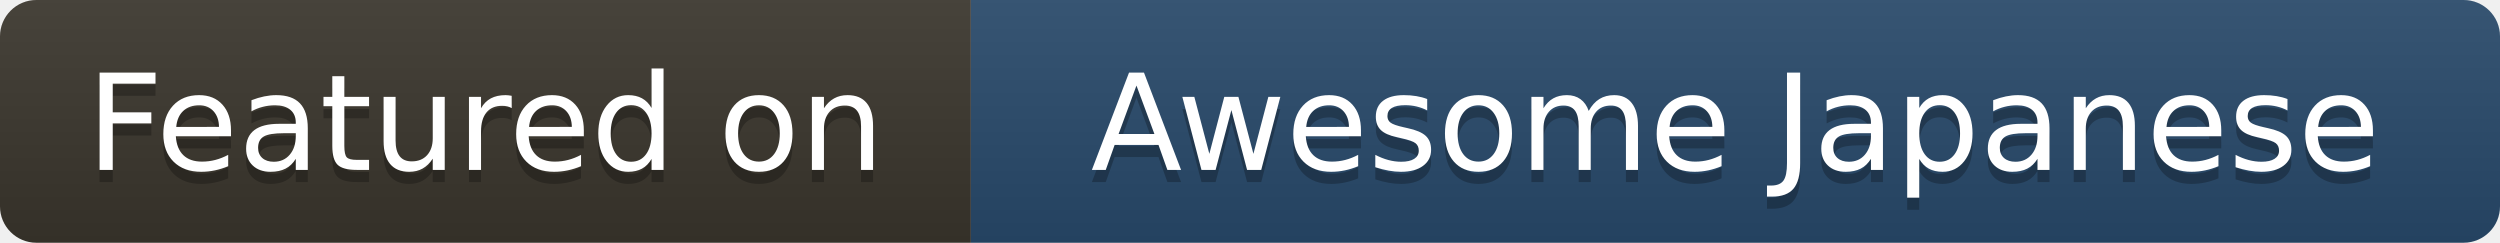
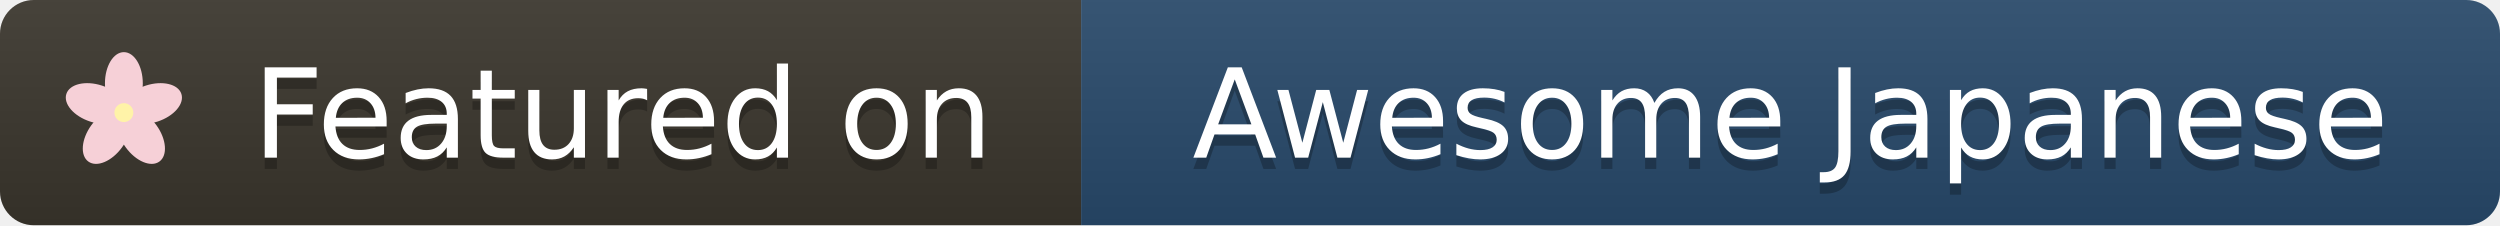
- <svg xmlns="http://www.w3.org/2000/svg" width="206" height="20" role="img" aria-label="Featured on: Awesome Japanese">
+ <svg xmlns="http://www.w3.org/2000/svg" width="222" height="20" role="img" aria-label="Featured on: Awesome Japanese">
  <linearGradient id="sheen" x2="0" y2="100%">
    <stop offset="0" stop-color="#bbb" stop-opacity=".1" />
    <stop offset="1" stop-opacity=".1" />
  </linearGradient>
  <clipPath id="round">
-     <rect width="206" height="20" rx="3" fill="#fff" />
+     <rect width="222" height="20" rx="3" fill="#fff" />
  </clipPath>
  <g clip-path="url(#round)">
-     <rect width="80" height="20" fill="#3a352c" />
-     <rect x="80" width="126" height="20" fill="#284a6b" />
-     <rect width="206" height="20" fill="url(#sheen)" />
+     <rect width="96" height="20" fill="#3a352c" />
+     <rect x="96" width="126" height="20" fill="#284a6b" />
+     <rect width="222" height="20" fill="url(#sheen)" />
  </g>
+   <g fill="#ffd7e0" opacity=".95">
+     <ellipse cx="11" cy="7.4" rx="1.68" ry="2.77" />
+     <ellipse cx="11" cy="7.4" rx="1.68" ry="2.77" transform="rotate(72 11 10)" />
+     <ellipse cx="11" cy="7.4" rx="1.68" ry="2.77" transform="rotate(144 11 10)" />
+     <ellipse cx="11" cy="7.4" rx="1.68" ry="2.77" transform="rotate(216 11 10)" />
+     <ellipse cx="11" cy="7.4" rx="1.68" ry="2.77" transform="rotate(288 11 10)" />
+   </g>
+   <circle cx="11" cy="10" r=".84" fill="#fff3a8" />
  <g fill="#fff" text-anchor="middle" font-family="Verdana,Geneva,DejaVu Sans,sans-serif" font-size="110" text-rendering="geometricPrecision" transform="scale(.1)">
-     <text x="400" y="150" fill="#000" fill-opacity=".25">Featured on</text>
-     <text x="400" y="140">Featured on</text>
-     <text x="1430" y="150" fill="#000" fill-opacity=".25">Awesome Japanese</text>
-     <text x="1430" y="140">Awesome Japanese</text>
+     <text x="553" y="150" fill="#000" fill-opacity=".25">Featured on</text>
+     <text x="553" y="140">Featured on</text>
+     <text x="1590" y="150" fill="#000" fill-opacity=".25">Awesome Japanese</text>
+     <text x="1590" y="140">Awesome Japanese</text>
  </g>
</svg>
